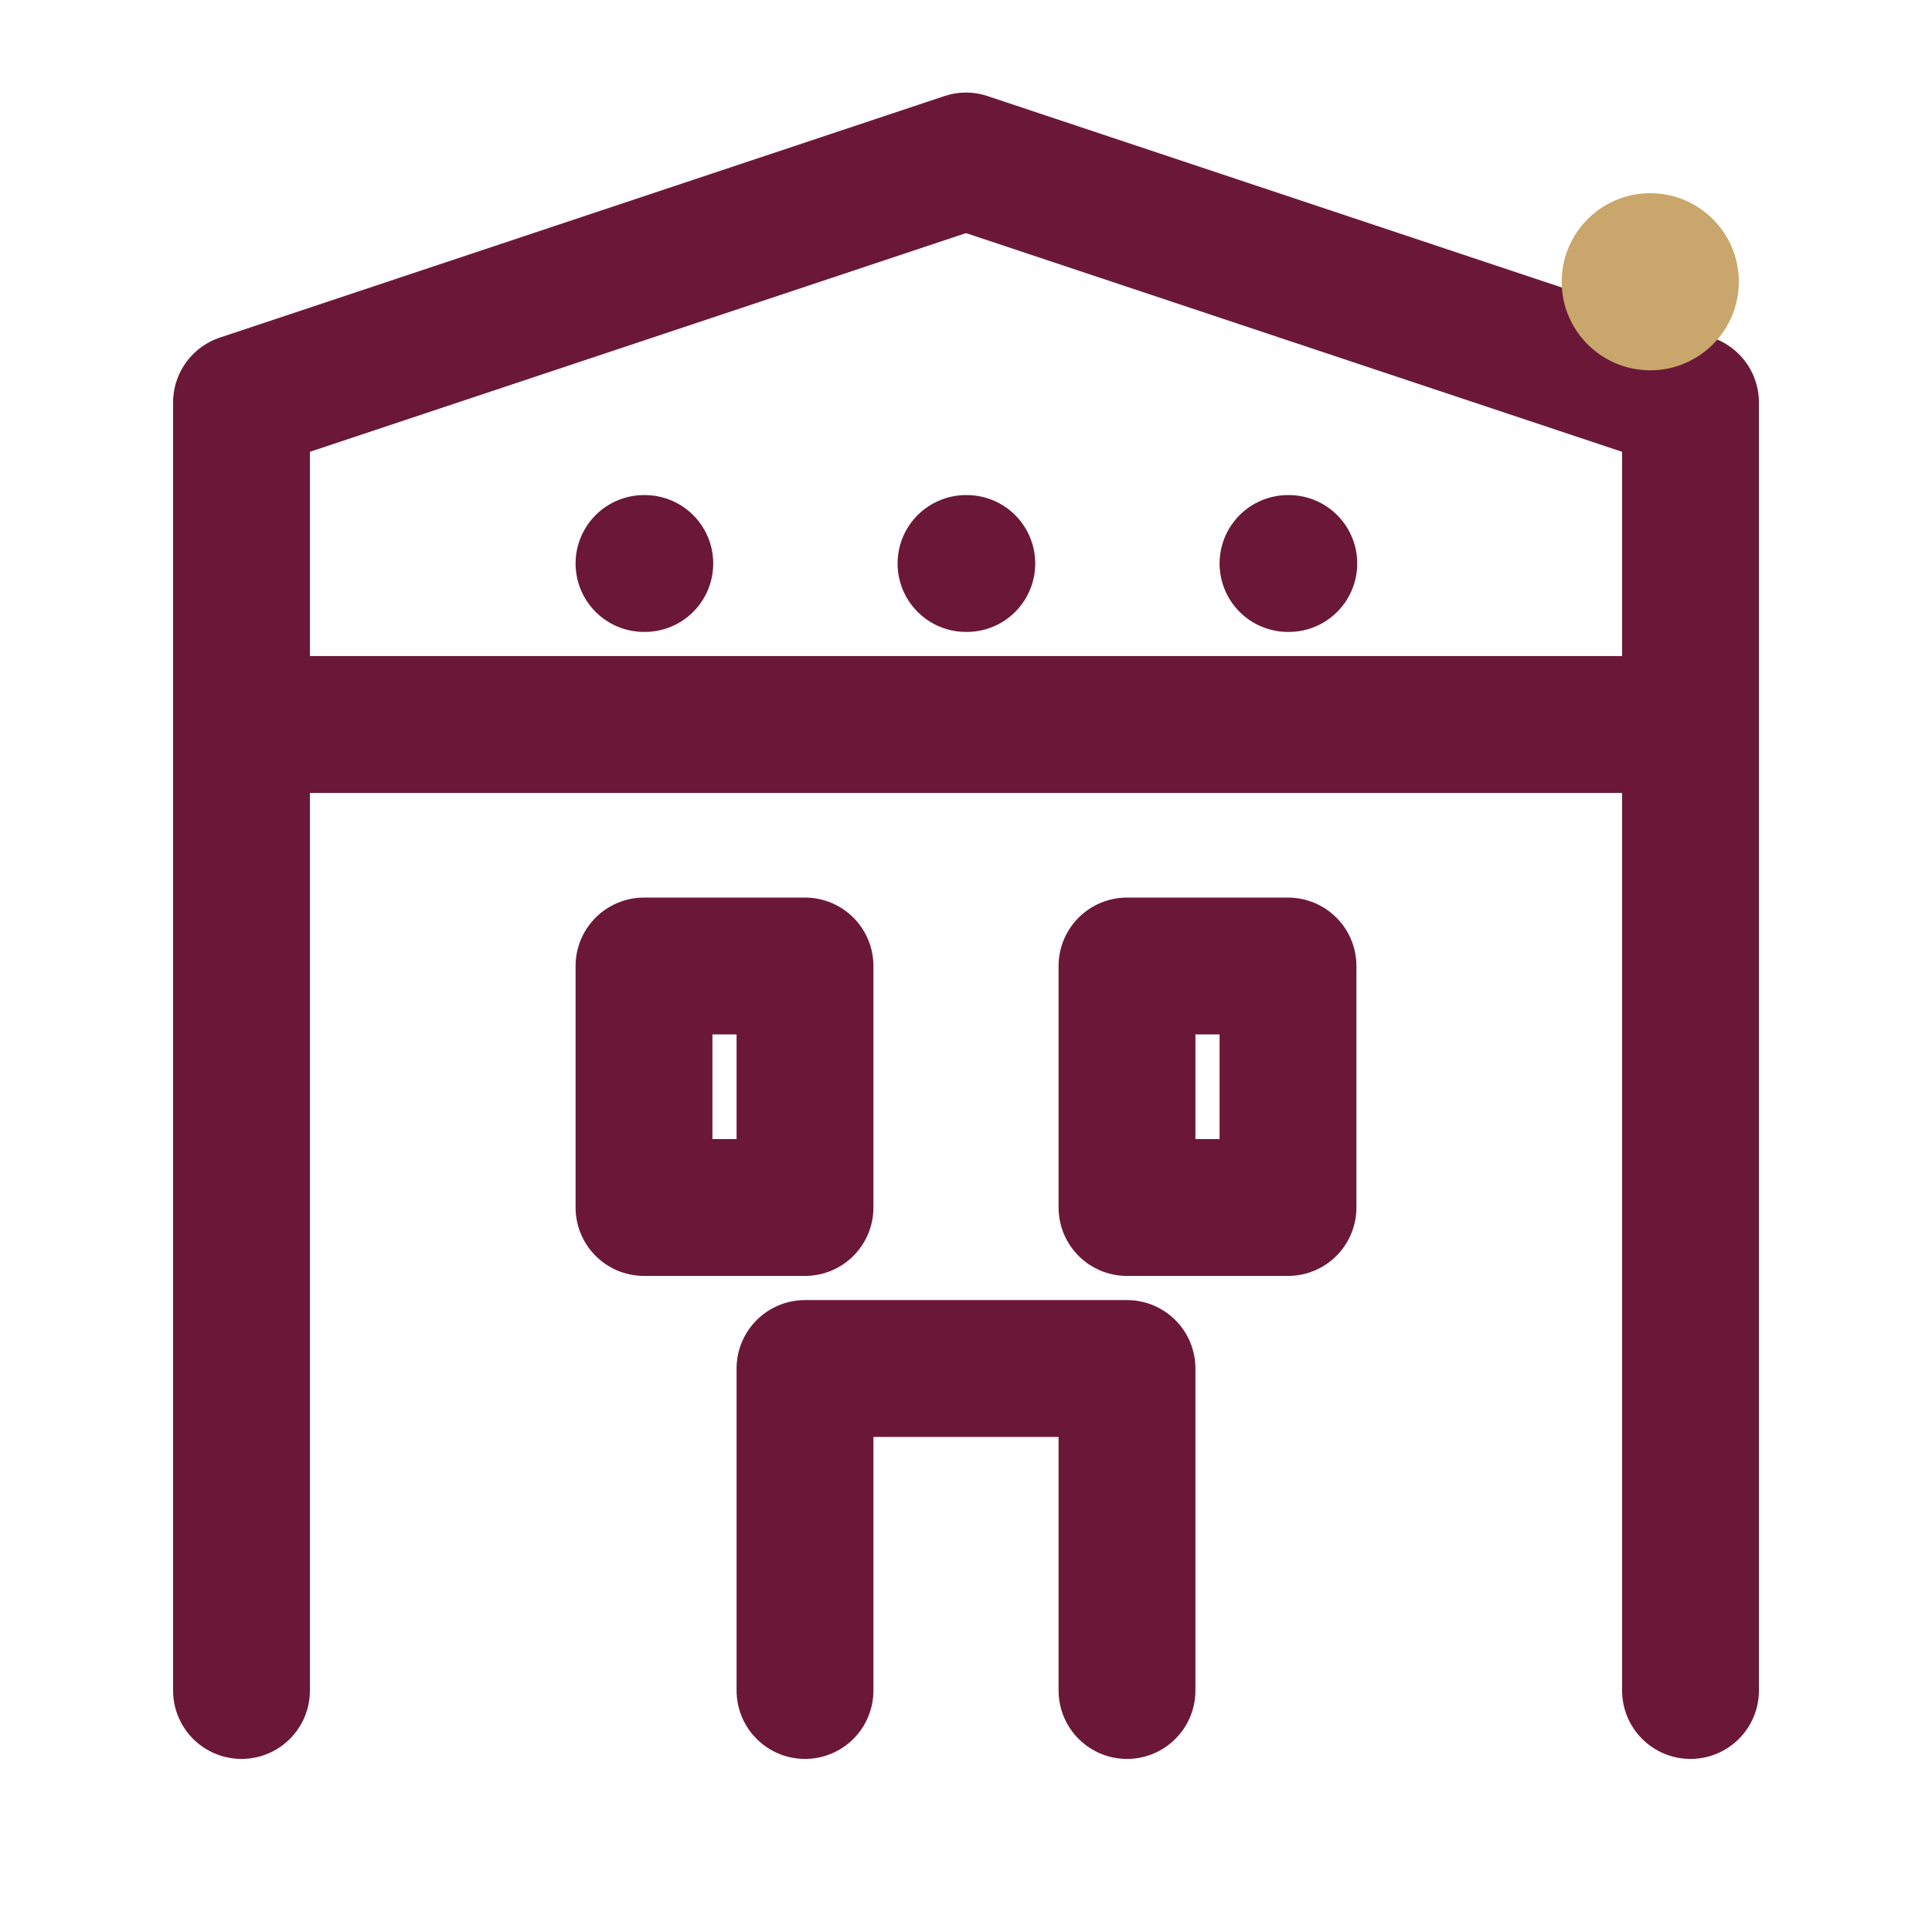
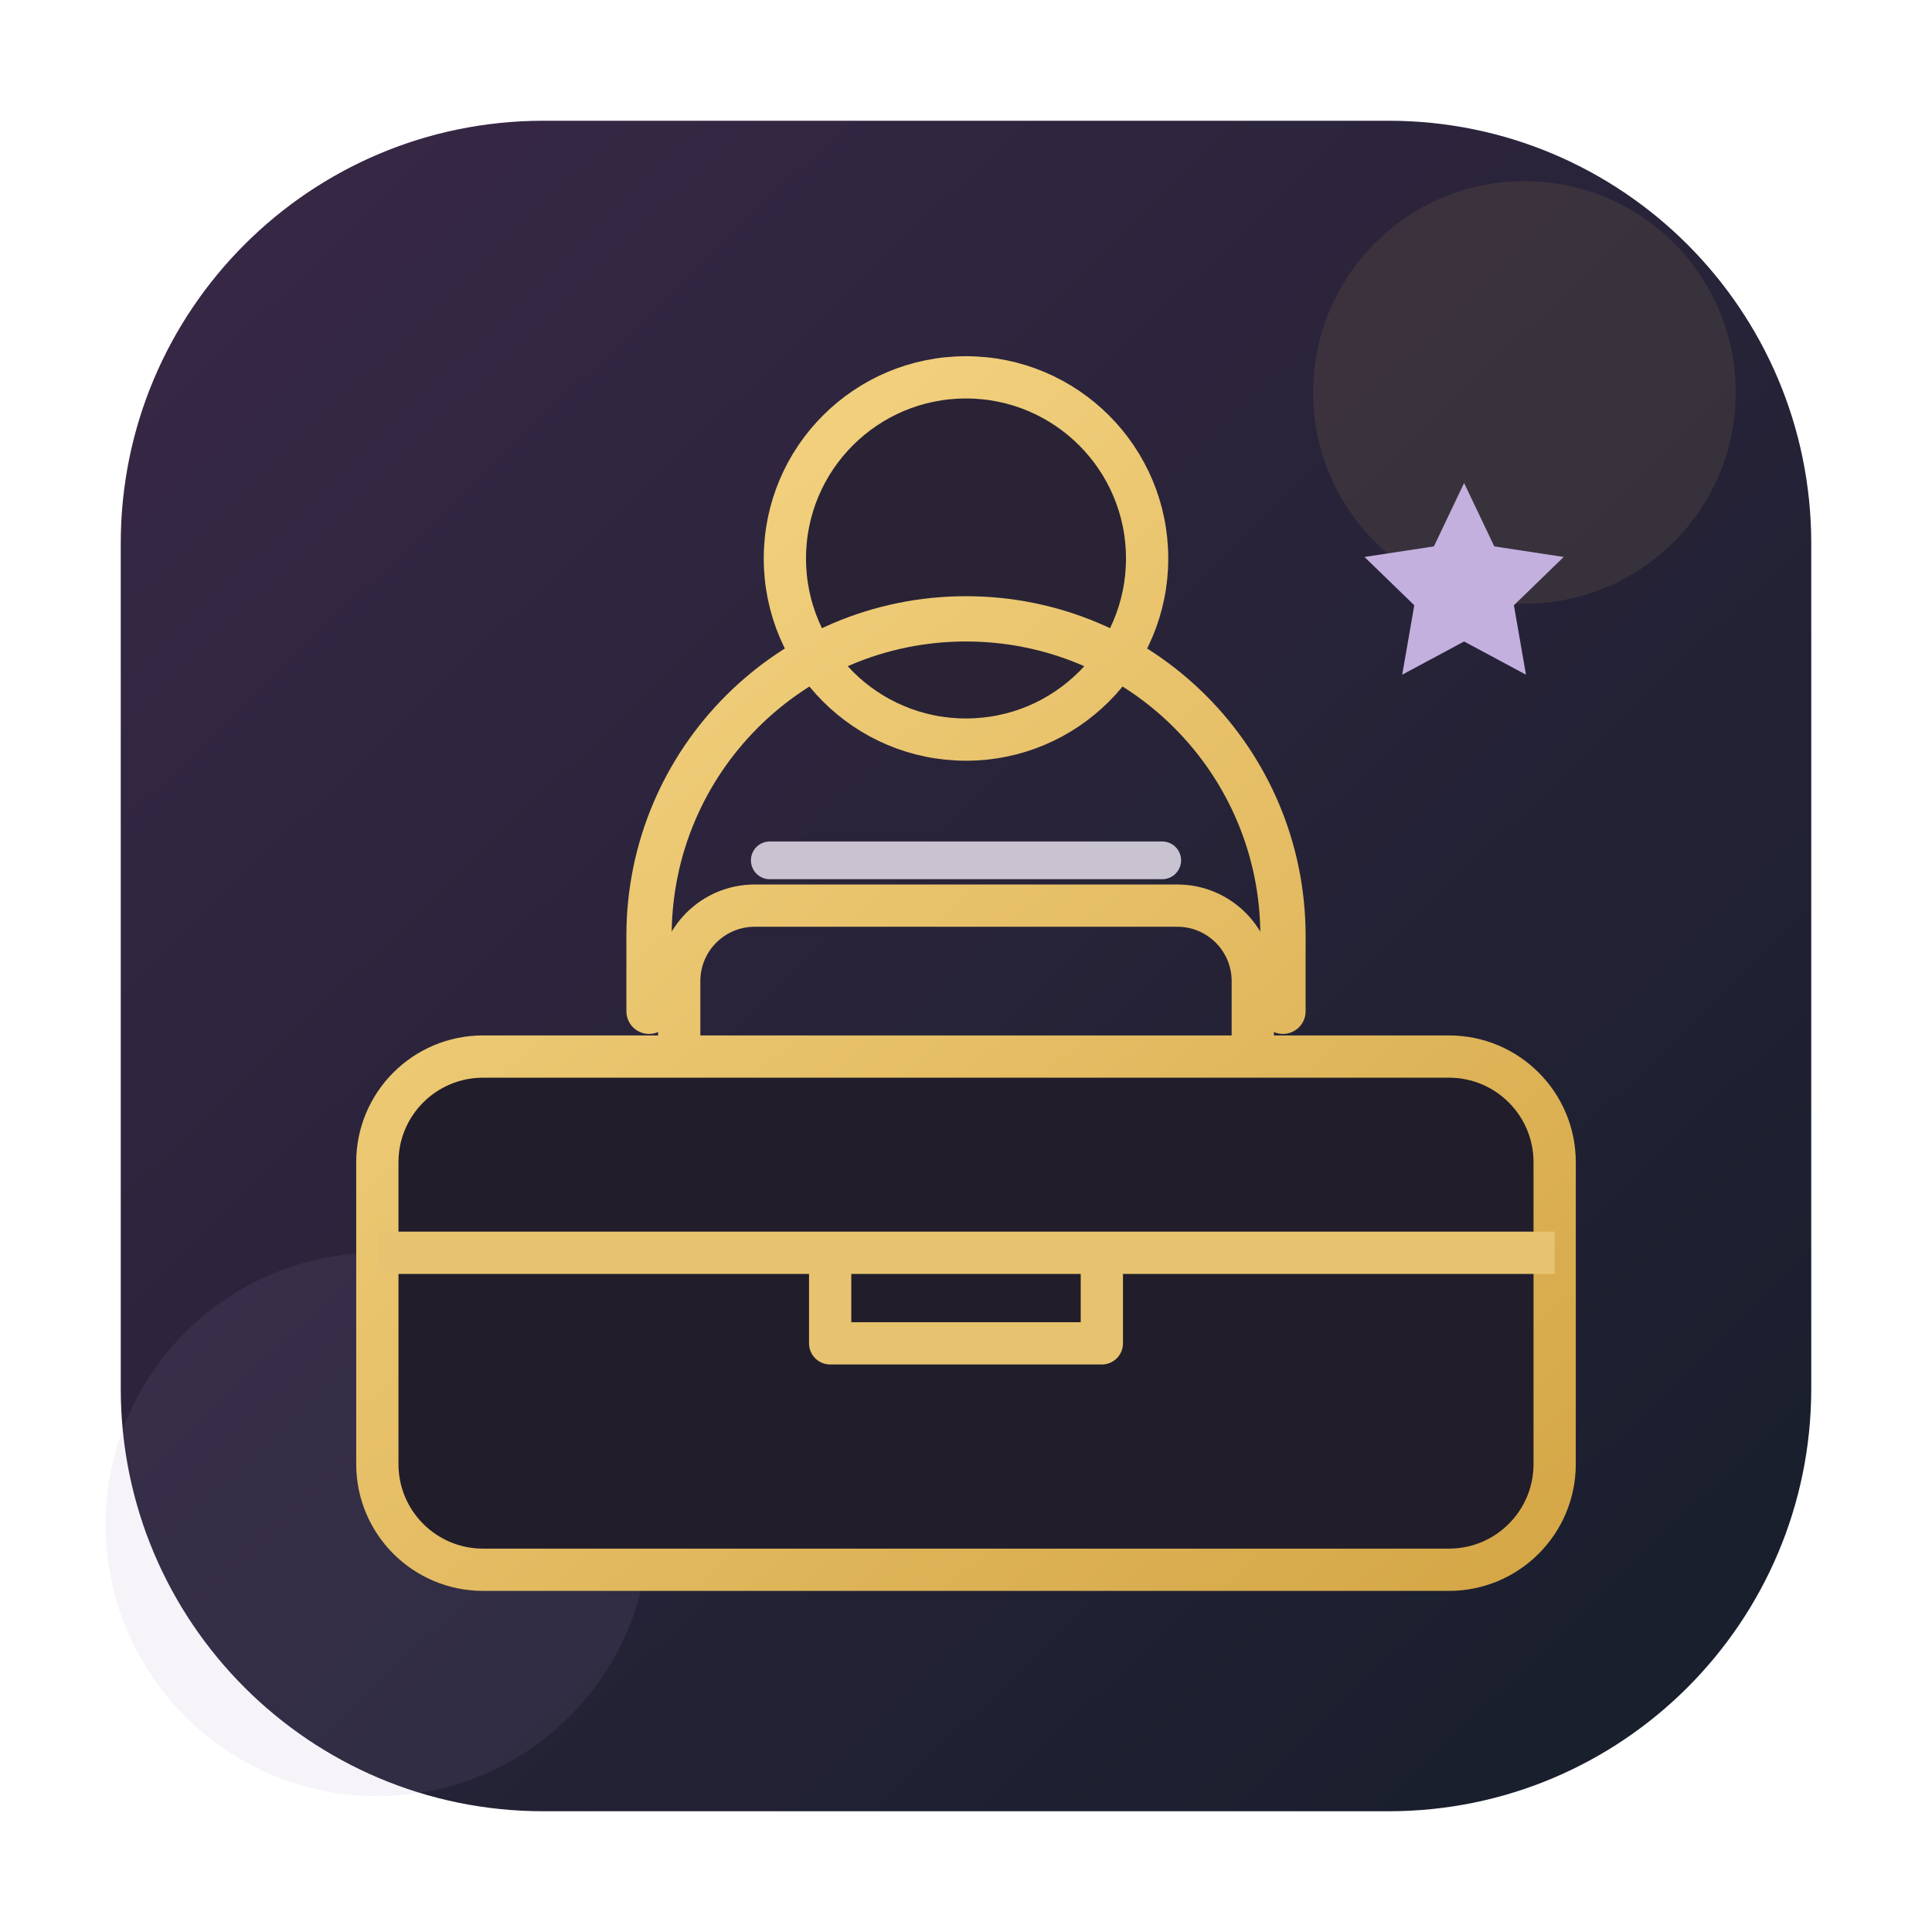
- <svg xmlns="http://www.w3.org/2000/svg" width="24" height="24" viewBox="0 0 24 24" fill="none" role="img" aria-labelledby="title desc">
-   <g stroke="#6B1838" stroke-width="1.7" stroke-linecap="round" stroke-linejoin="round">
-     <path d="M3 21V5l9-3 9 3v16M3 9h18M8 7h.01M12 7h.01M16 7h.01M8 12h2v3H8zM14 12h2v3h-2zM10 21v-4h4v4" />
-   </g>
-   <circle cx="20.5" cy="3.5" r="1.1" fill="#C9A66B" />
+ <svg xmlns="http://www.w3.org/2000/svg" viewBox="0 0 128 128" width="128" height="128" fill="none" role="img" aria-labelledby="employer-title employer-desc">
+   <defs>
+     <linearGradient id="employer-bg" x1="12" y1="10" x2="116" y2="118" gradientUnits="userSpaceOnUse">
+       <stop stop-color="#382846" />
+       <stop offset="1" stop-color="#171E2B" />
+     </linearGradient>
+     <linearGradient id="employer-gold" x1="29" y1="23" x2="98" y2="105" gradientUnits="userSpaceOnUse">
+       <stop stop-color="#F8D989" />
+       <stop offset="1" stop-color="#D5A747" />
+     </linearGradient>
+   </defs>
+   <rect x="8" y="8" width="112" height="112" rx="28" fill="url(#employer-bg)" />
+   <circle cx="101" cy="26" r="14" fill="#D9B45D" opacity=".10" />
+   <circle cx="25" cy="101" r="18" fill="#A78BC5" opacity=".10" />
+   <circle cx="64" cy="37" r="12" fill="#292335" stroke="url(#employer-gold)" stroke-width="2.8" />
+   <path d="M43 67v-5a21 21 0 0 1 42 0v5" stroke="url(#employer-gold)" stroke-width="3" stroke-linecap="round" />
+   <path d="M51 57h26" stroke="#C9C2D1" stroke-width="2.5" stroke-linecap="round" />
+   <rect x="25" y="70" width="78" height="34" rx="7" fill="#211D2B" stroke="url(#employer-gold)" stroke-width="2.8" />
+   <path d="M45 70v-5a5 5 0 0 1 5-5h28a5 5 0 0 1 5 5v5" stroke="url(#employer-gold)" stroke-width="2.8" />
+   <path d="M25 83h78M55 83v6h18v-6" stroke="#E8C36F" stroke-width="2.8" stroke-linejoin="round" />
+   <path d="m97 32 2 4.2 4.6.7-3.3 3.2.8 4.6-4.1-2.2-4.1 2.2.8-4.6-3.3-3.2 4.6-.7 2-4.2Z" fill="#C4B0DE" />
</svg>
